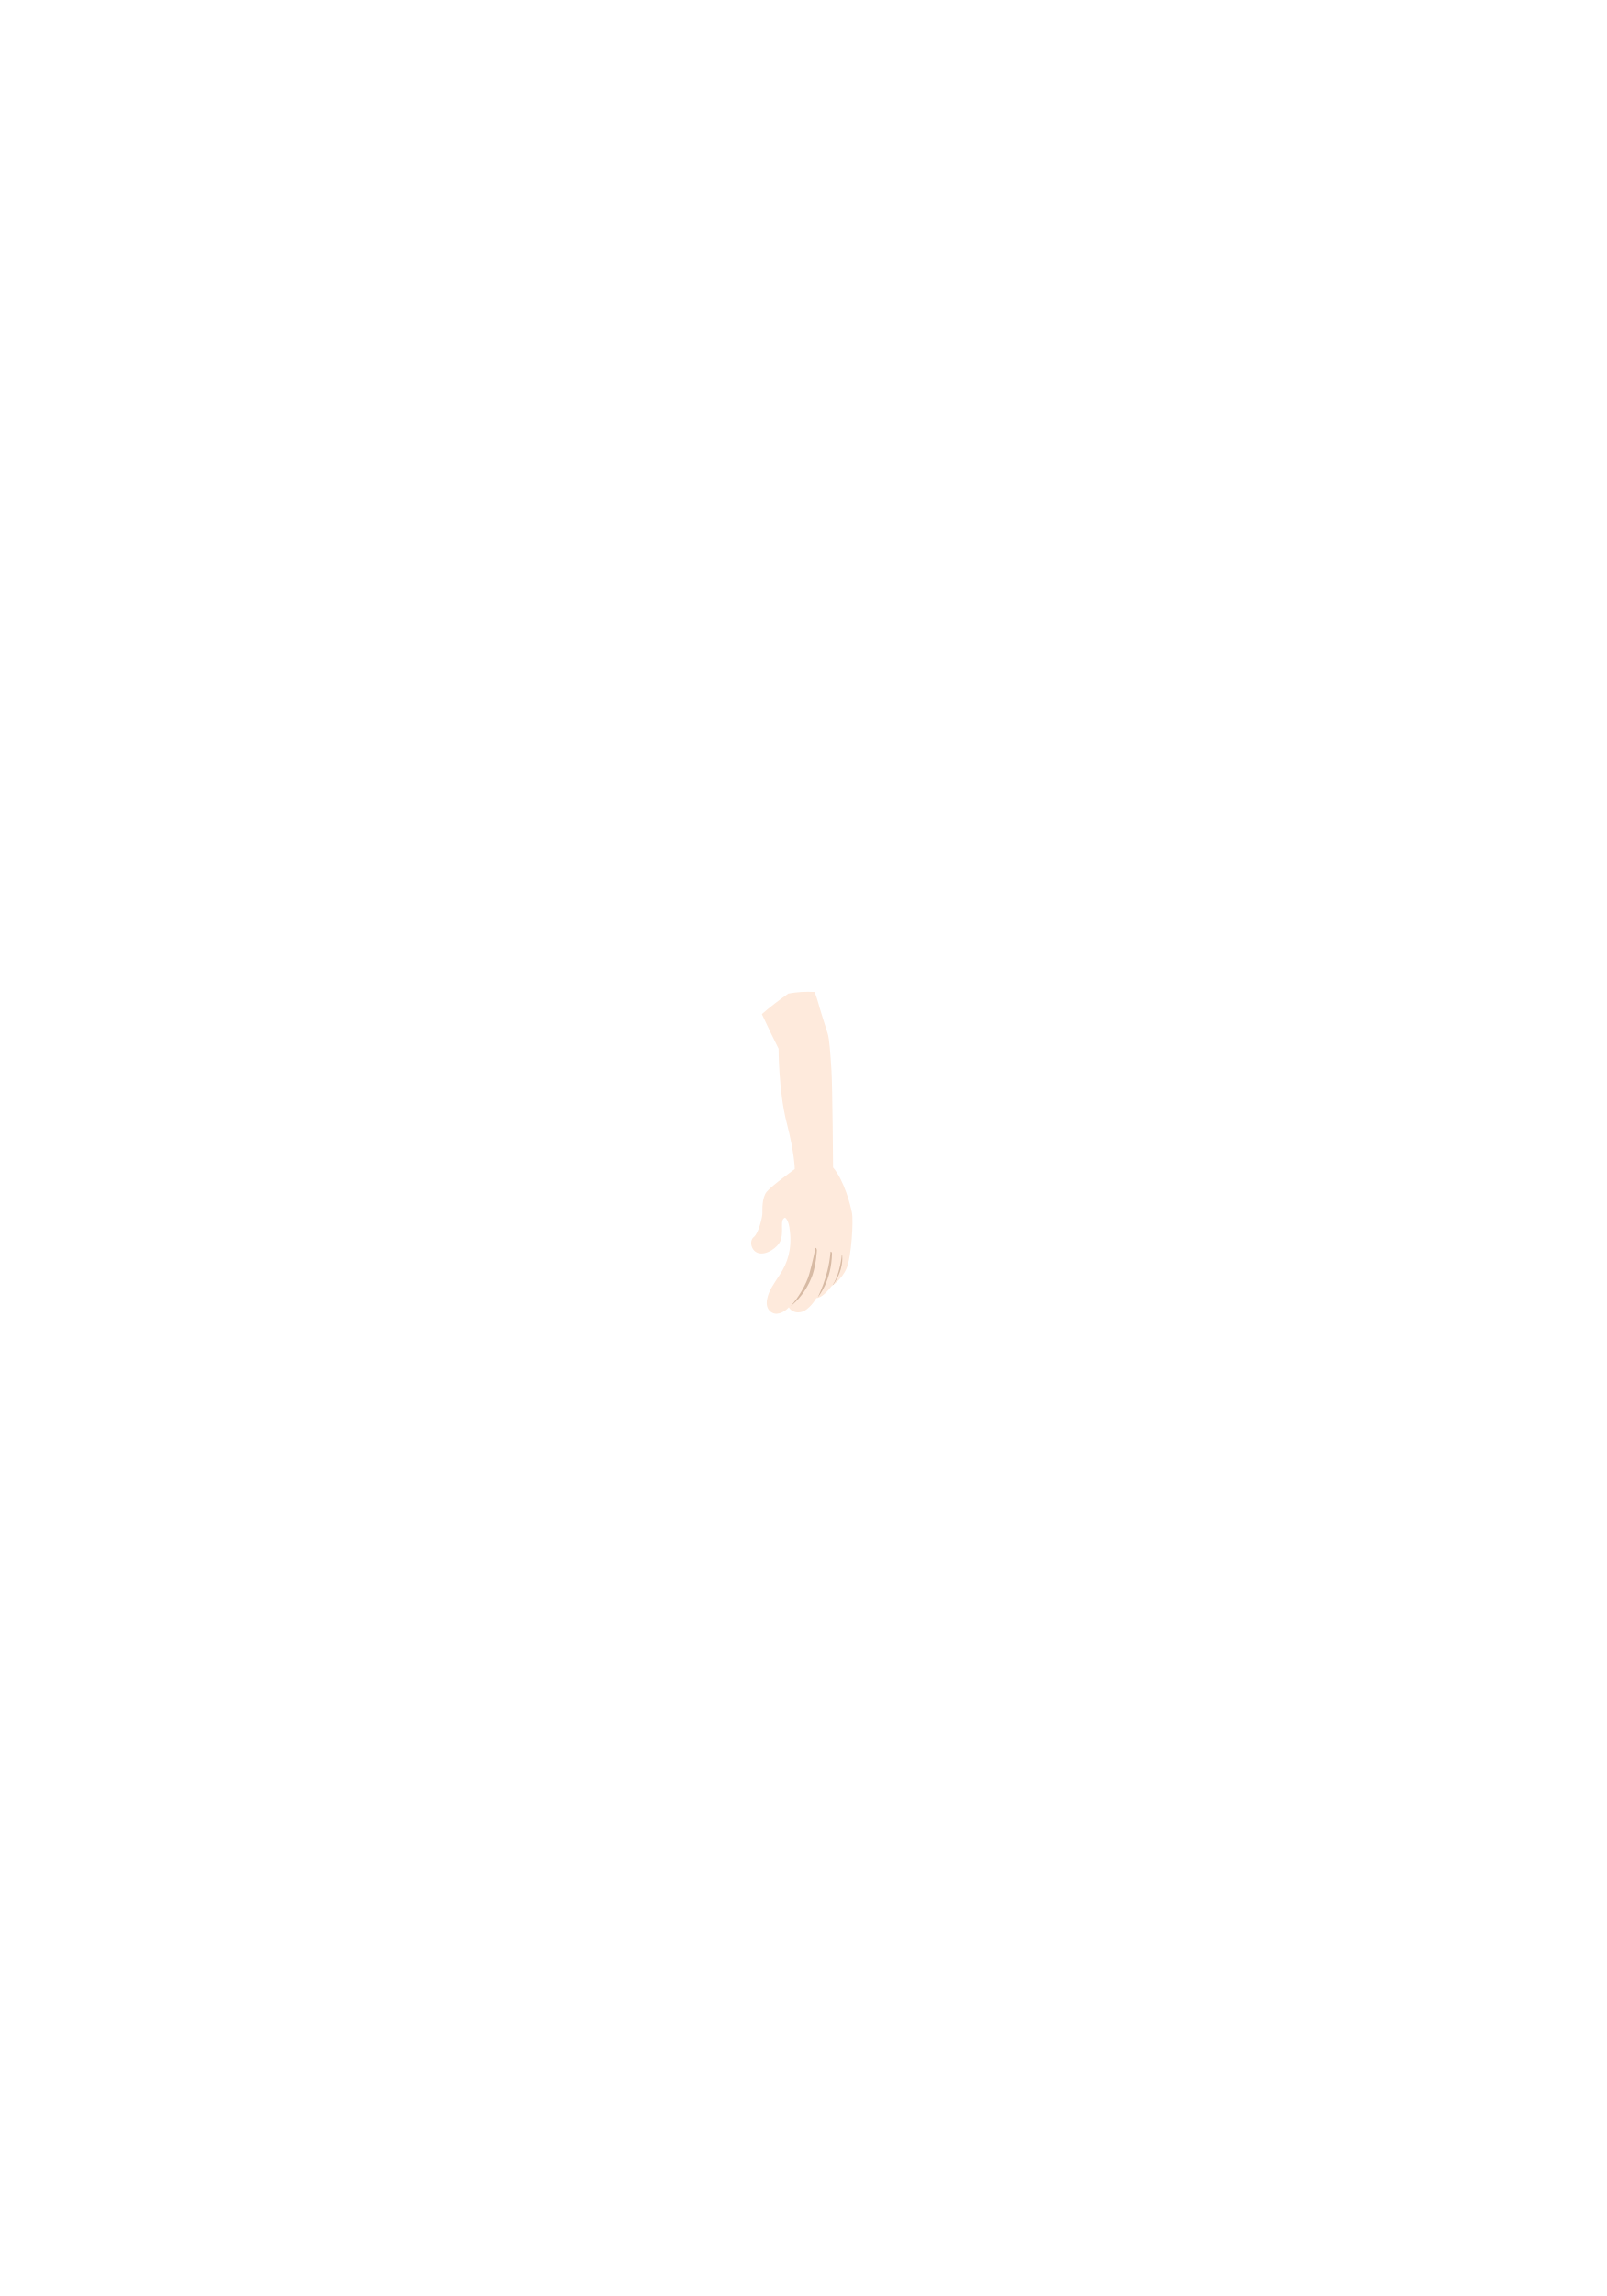
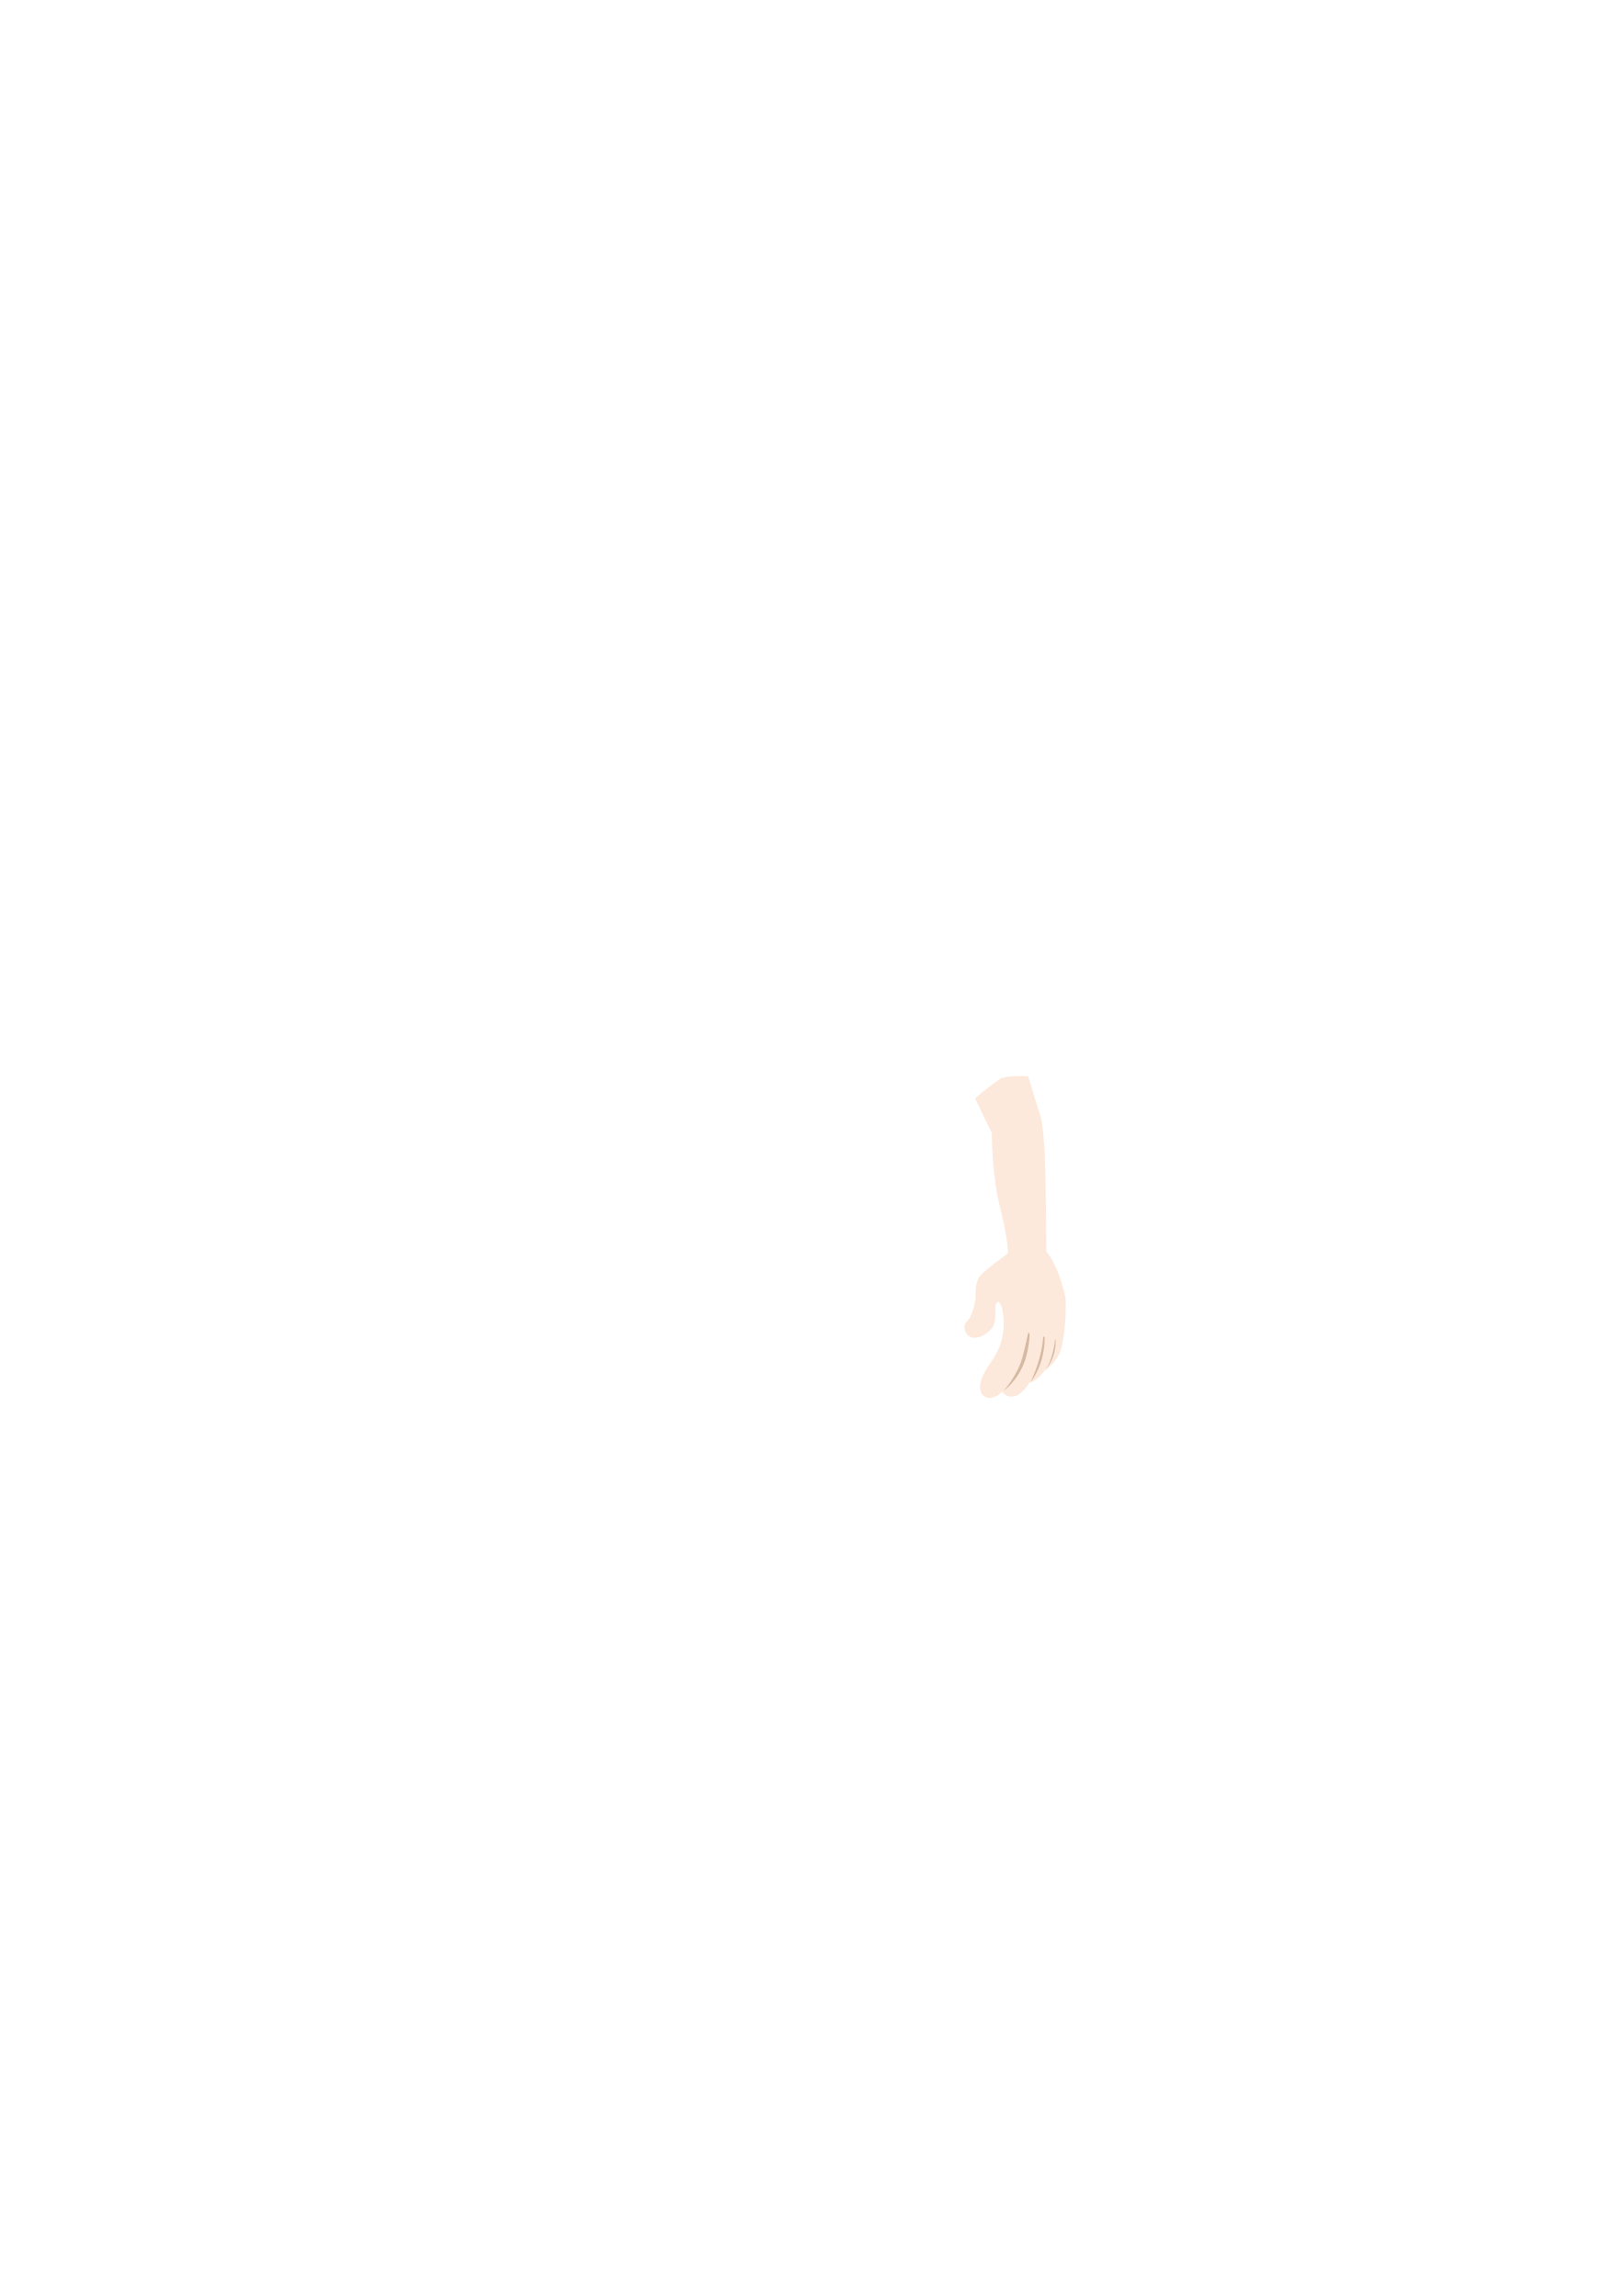
<svg xmlns="http://www.w3.org/2000/svg" version="1.1" id="Camada_1" x="0px" y="0px" viewBox="0 0 297.6 425.2" style="enable-background:new 0 0 297.6 425.2;" xml:space="preserve">
  <style type="text/css">
- 	.st0{fill:#FEEADC;}
- 	.st1{fill:#D7BAA4;}
+ 	.st0{fill:#FDE9DB;}
+ 	.st1{fill:#D6B9A3;}
+ 	.st2{fill:#FDD6B6;}
+ 	.st3{fill:#CEAA8E;}
+ 	.st4{fill:#DCB79D;}
+ 	.st5{fill:#B18D7F;}
+ 	.st6{fill:#A28174;}
+ 	.st7{fill:#765D54;}
</style>
-   <g id="XMLID_66_">
-     <path id="XMLID_67_" class="st0" d="M157.8,224.6c-0.3-1.5-1.4-5.9-3.5-8.4c0,0-0.1-14.8-0.3-18s-0.4-5.9-0.7-6.8s-1.5-4.8-1.5-4.8   s-0.3-1.2-0.9-2.9c-1.7-0.1-3.3,0-4.9,0.3c-1.7,1.2-3.4,2.5-4.9,3.8c1.3,2.8,2.5,5.2,3.1,6.4c0,0,0,7.9,1.5,13.7s1.5,8.6,1.5,8.6   s-4.3,3.1-5.2,4.2s-0.8,3.3-0.8,4s-0.7,3.7-1.6,4.4s-0.5,2.7,1,3s3.4-1.1,3.9-2.2c0.8-1.8-0.2-4,0.9-4.4c0,0,0.7,0.3,0.9,2.5   c0.4,3.2-0.4,5.9-1.9,8.1c-1.1,1.7-2,2.9-2.3,4.4c-0.5,2.2,1.1,2.9,1.8,2.8c1.3-0.1,2.2-1.2,2.2-1.2s0.6,1.2,2.2,0.9   s2.9-2.6,2.9-2.6s1.1,0.1,2.8-2.2c0,0,1.9-1.2,2.8-3.3S158.1,226.1,157.8,224.6z" />
-     <g id="XMLID_20_">
-       <g id="XMLID_62_">
-         <path id="XMLID_57_" class="st1" d="M146.5,241.8c1.2-1.2,2.9-4,3.4-5.9c0.6-2.1,1.1-4.6,1.1-4.6c0-0.1,0-0.2,0.2-0.2l-0.1,0     c0.1,0,0.2,0.3,0.2,0.4c0,0.1-0.1,2.4-0.8,4.6C149,240.2,146.4,241.9,146.5,241.8z" />
+   <g id="XMLID_3745_">
+     <path id="XMLID_3753_" class="st0" d="M197.3,240.2c-0.3-1.5-1.4-5.9-3.5-8.4c0,0-0.1-14.8-0.3-18s-0.4-5.9-0.7-6.8   s-1.5-4.8-1.5-4.8s-0.3-1.2-0.9-2.9c-1.7-0.1-3.3,0-4.9,0.3c-1.7,1.2-3.4,2.5-4.9,3.8c1.3,2.8,2.5,5.2,3.1,6.4c0,0,0,7.9,1.5,13.7   s1.5,8.6,1.5,8.6s-4.3,3.1-5.2,4.2s-0.8,3.3-0.8,4s-0.7,3.7-1.6,4.4s-0.5,2.7,1,3s3.4-1.1,3.9-2.2c0.8-1.8-0.2-4,0.9-4.4   c0,0,0.7,0.3,0.9,2.5c0.4,3.2-0.4,5.9-1.9,8.1c-1.1,1.7-2,2.9-2.3,4.4c-0.5,2.2,1.1,2.9,1.8,2.8c1.3-0.1,2.2-1.2,2.2-1.2   s0.6,1.2,2.2,0.9s2.9-2.6,2.9-2.6s1.1,0.1,2.8-2.2c0,0,1.9-1.2,2.8-3.3S197.6,241.7,197.3,240.2z" />
+     <g id="XMLID_3746_">
+       <g id="XMLID_3751_">
+         <path id="XMLID_3752_" class="st1" d="M185.9,257.5c1.2-1.2,2.9-4,3.4-5.9c0.6-2.1,1.1-4.6,1.1-4.6c0-0.1,0-0.2,0.2-0.2l-0.1,0     c0.1,0,0.2,0.3,0.2,0.4c0,0.1-0.1,2.4-0.8,4.6C188.5,255.9,185.8,257.6,185.9,257.5z" />
      </g>
-       <g id="XMLID_61_">
-         <path id="XMLID_56_" class="st1" d="M153.8,232.1c0-0.1,0-0.3,0.1-0.3c0.1,0,0.2,0.2,0.2,0.3c-0.1,5.2-2.5,8-2.6,8.1     C151.4,240.3,153.4,236.7,153.8,232.1z" />
+       <g id="XMLID_3749_">
+         <path id="XMLID_3750_" class="st1" d="M193.2,247.8c0-0.1,0-0.3,0.1-0.3c0.1,0,0.2,0.2,0.2,0.3c-0.1,5.2-2.5,8-2.6,8.1     C190.8,256,192.8,252.4,193.2,247.8z" />
      </g>
-       <g id="XMLID_60_">
-         <path id="XMLID_22_" class="st1" d="M154.3,237.9c0,0,0-0.1,0.1-0.2c1.2-2,1.5-5.1,1.5-5.1c0-0.1,0-0.2,0-0.2     c0.1,0,0.1,0.1,0.1,0.2c0,0.1,0.3,2.5-1.6,5.2C154.5,237.8,154.4,237.9,154.3,237.9z" />
+       <g id="XMLID_3747_">
+         <path id="XMLID_3748_" class="st1" d="M193.8,253.5c0,0,0-0.1,0.1-0.2c1.2-2,1.5-5.1,1.5-5.1c0-0.1,0-0.2,0-0.2     c0.1,0,0.1,0.1,0.1,0.2c0,0.1,0.3,2.5-1.6,5.2C193.9,253.4,193.8,253.5,193.8,253.5z" />
+       </g>
+     </g>
+   </g>
+   <g id="XMLID_3772_">
+     <path id="XMLID_3780_" class="st2" d="M438.7,240.2c-0.3-1.5-1.4-5.9-3.5-8.4c0,0-0.1-14.8-0.3-18s-0.4-5.9-0.7-6.8   s-1.5-4.8-1.5-4.8s-0.3-1.2-0.9-2.9c-1.7-0.1-3.3,0-4.9,0.3c-1.7,1.2-3.4,2.5-4.9,3.8c1.3,2.8,2.5,5.2,3.1,6.4c0,0,0,7.9,1.5,13.7   s1.5,8.6,1.5,8.6s-4.3,3.1-5.2,4.2s-0.8,3.3-0.8,4s-0.7,3.7-1.6,4.4s-0.5,2.7,1,3s3.4-1.1,3.9-2.2c0.8-1.8-0.2-4,0.9-4.4   c0,0,0.7,0.3,0.9,2.5c0.4,3.2-0.4,5.9-1.9,8.1c-1.1,1.7-2,2.9-2.3,4.4c-0.5,2.2,1.1,2.9,1.8,2.8c1.3-0.1,2.2-1.2,2.2-1.2   s0.6,1.2,2.2,0.9s2.9-2.6,2.9-2.6s1.1,0.1,2.8-2.2c0,0,1.9-1.2,2.8-3.3S439,241.7,438.7,240.2z" />
+     <g id="XMLID_3773_">
+       <g id="XMLID_3778_">
+         <path id="XMLID_3779_" class="st3" d="M427.4,257.5c1.2-1.2,2.9-4,3.4-5.9c0.6-2.1,1.1-4.6,1.1-4.6c0-0.1,0-0.2,0.2-0.2l-0.1,0     c0.1,0,0.2,0.3,0.2,0.4c0,0.1-0.1,2.4-0.8,4.6C429.9,255.9,427.3,257.6,427.4,257.5z" />
+       </g>
+       <g id="XMLID_3776_">
+         <path id="XMLID_3777_" class="st3" d="M434.7,247.8c0-0.1,0-0.3,0.1-0.3c0.1,0,0.2,0.2,0.2,0.3c-0.1,5.2-2.5,8-2.6,8.1     C432.3,256,434.3,252.4,434.7,247.8z" />
+       </g>
+       <g id="XMLID_3774_">
+         <path id="XMLID_3775_" class="st3" d="M435.2,253.5c0,0,0-0.1,0.1-0.2c1.2-2,1.5-5.1,1.5-5.1c0-0.1,0-0.2,0-0.2     c0.1,0,0.1,0.1,0.1,0.2c0,0.1,0.3,2.5-1.6,5.2C435.3,253.4,435.3,253.5,435.2,253.5z" />
+       </g>
+     </g>
+   </g>
+   <g id="XMLID_3763_">
+     <path id="XMLID_3771_" class="st4" d="M576.8,240.2c-0.3-1.5-1.4-5.9-3.5-8.4c0,0-0.1-14.8-0.3-18s-0.4-5.9-0.7-6.8   s-1.5-4.8-1.5-4.8s-0.3-1.2-0.9-2.9c-1.7-0.1-3.3,0-4.9,0.3c-1.7,1.2-3.4,2.5-4.9,3.8c1.3,2.8,2.5,5.2,3.1,6.4c0,0,0,7.9,1.5,13.7   s1.5,8.6,1.5,8.6s-4.3,3.1-5.2,4.2s-0.8,3.3-0.8,4s-0.7,3.7-1.6,4.4s-0.5,2.7,1,3s3.4-1.1,3.9-2.2c0.8-1.8-0.2-4,0.9-4.4   c0,0,0.7,0.3,0.9,2.5c0.4,3.2-0.4,5.9-1.9,8.1c-1.1,1.7-2,2.9-2.3,4.4c-0.5,2.2,1.1,2.9,1.8,2.8c1.3-0.1,2.2-1.2,2.2-1.2   s0.6,1.2,2.2,0.9s2.9-2.6,2.9-2.6s1.1,0.1,2.8-2.2c0,0,1.9-1.2,2.8-3.3S577.1,241.7,576.8,240.2z" />
+     <g id="XMLID_3764_">
+       <g id="XMLID_3769_">
+         <path id="XMLID_3770_" class="st5" d="M565.5,257.5c1.2-1.2,2.9-4,3.4-5.9c0.6-2.1,1.1-4.6,1.1-4.6c0-0.1,0-0.2,0.2-0.2l-0.1,0     c0.1,0,0.2,0.3,0.2,0.4c0,0.1-0.1,2.4-0.8,4.6C568.1,255.9,565.4,257.6,565.5,257.5z" />
+       </g>
+       <g id="XMLID_3767_">
+         <path id="XMLID_3768_" class="st5" d="M572.8,247.8c0-0.1,0-0.3,0.1-0.3c0.1,0,0.2,0.2,0.2,0.3c-0.1,5.2-2.5,8-2.6,8.1     C570.4,256,572.4,252.4,572.8,247.8z" />
+       </g>
+       <g id="XMLID_3765_">
+         <path id="XMLID_3766_" class="st5" d="M573.3,253.5c0,0,0-0.1,0.1-0.2c1.2-2,1.5-5.1,1.5-5.1c0-0.1,0-0.2,0-0.2     c0.1,0,0.1,0.1,0.1,0.2c0,0.1,0.3,2.5-1.6,5.2C573.5,253.4,573.4,253.5,573.3,253.5z" />
+       </g>
+     </g>
+   </g>
+   <g id="XMLID_3754_">
+     <path id="XMLID_3762_" class="st6" d="M715,240.2c-0.3-1.5-1.4-5.9-3.5-8.4c0,0-0.1-14.8-0.3-18s-0.4-5.9-0.7-6.8s-1.5-4.8-1.5-4.8   s-0.3-1.2-0.9-2.9c-1.7-0.1-3.3,0-4.9,0.3c-1.7,1.2-3.4,2.5-4.9,3.8c1.3,2.8,2.5,5.2,3.1,6.4c0,0,0,7.9,1.5,13.7s1.5,8.6,1.5,8.6   s-4.3,3.1-5.2,4.2s-0.8,3.3-0.8,4s-0.7,3.7-1.6,4.4s-0.5,2.7,1,3s3.4-1.1,3.9-2.2c0.8-1.8-0.2-4,0.9-4.4c0,0,0.7,0.3,0.9,2.5   c0.4,3.2-0.4,5.9-1.9,8.1c-1.1,1.7-2,2.9-2.3,4.4c-0.5,2.2,1.1,2.9,1.8,2.8c1.3-0.1,2.2-1.2,2.2-1.2s0.6,1.2,2.2,0.9   s2.9-2.6,2.9-2.6s1.1,0.1,2.8-2.2c0,0,1.9-1.2,2.8-3.3S715.3,241.7,715,240.2z" />
+     <g id="XMLID_3755_">
+       <g id="XMLID_3760_">
+         <path id="XMLID_3761_" class="st7" d="M703.6,257.5c1.2-1.2,2.9-4,3.4-5.9c0.6-2.1,1.1-4.6,1.1-4.6c0-0.1,0-0.2,0.2-0.2l-0.1,0     c0.1,0,0.2,0.3,0.2,0.4c0,0.1-0.1,2.4-0.8,4.6C706.2,255.9,703.5,257.6,703.6,257.5z" />
+       </g>
+       <g id="XMLID_3758_">
+         <path id="XMLID_3759_" class="st7" d="M710.9,247.8c0-0.1,0-0.3,0.1-0.3c0.1,0,0.2,0.2,0.2,0.3c-0.1,5.2-2.5,8-2.6,8.1     C708.6,256,710.5,252.4,710.9,247.8z" />
+       </g>
+       <g id="XMLID_3756_">
+         <path id="XMLID_3757_" class="st7" d="M711.5,253.5c0,0,0-0.1,0.1-0.2c1.2-2,1.5-5.1,1.5-5.1c0-0.1,0-0.2,0-0.2     c0.1,0,0.1,0.1,0.1,0.2c0,0.1,0.3,2.5-1.6,5.2C711.6,253.4,711.5,253.5,711.5,253.5z" />
      </g>
    </g>
  </g>
</svg>
